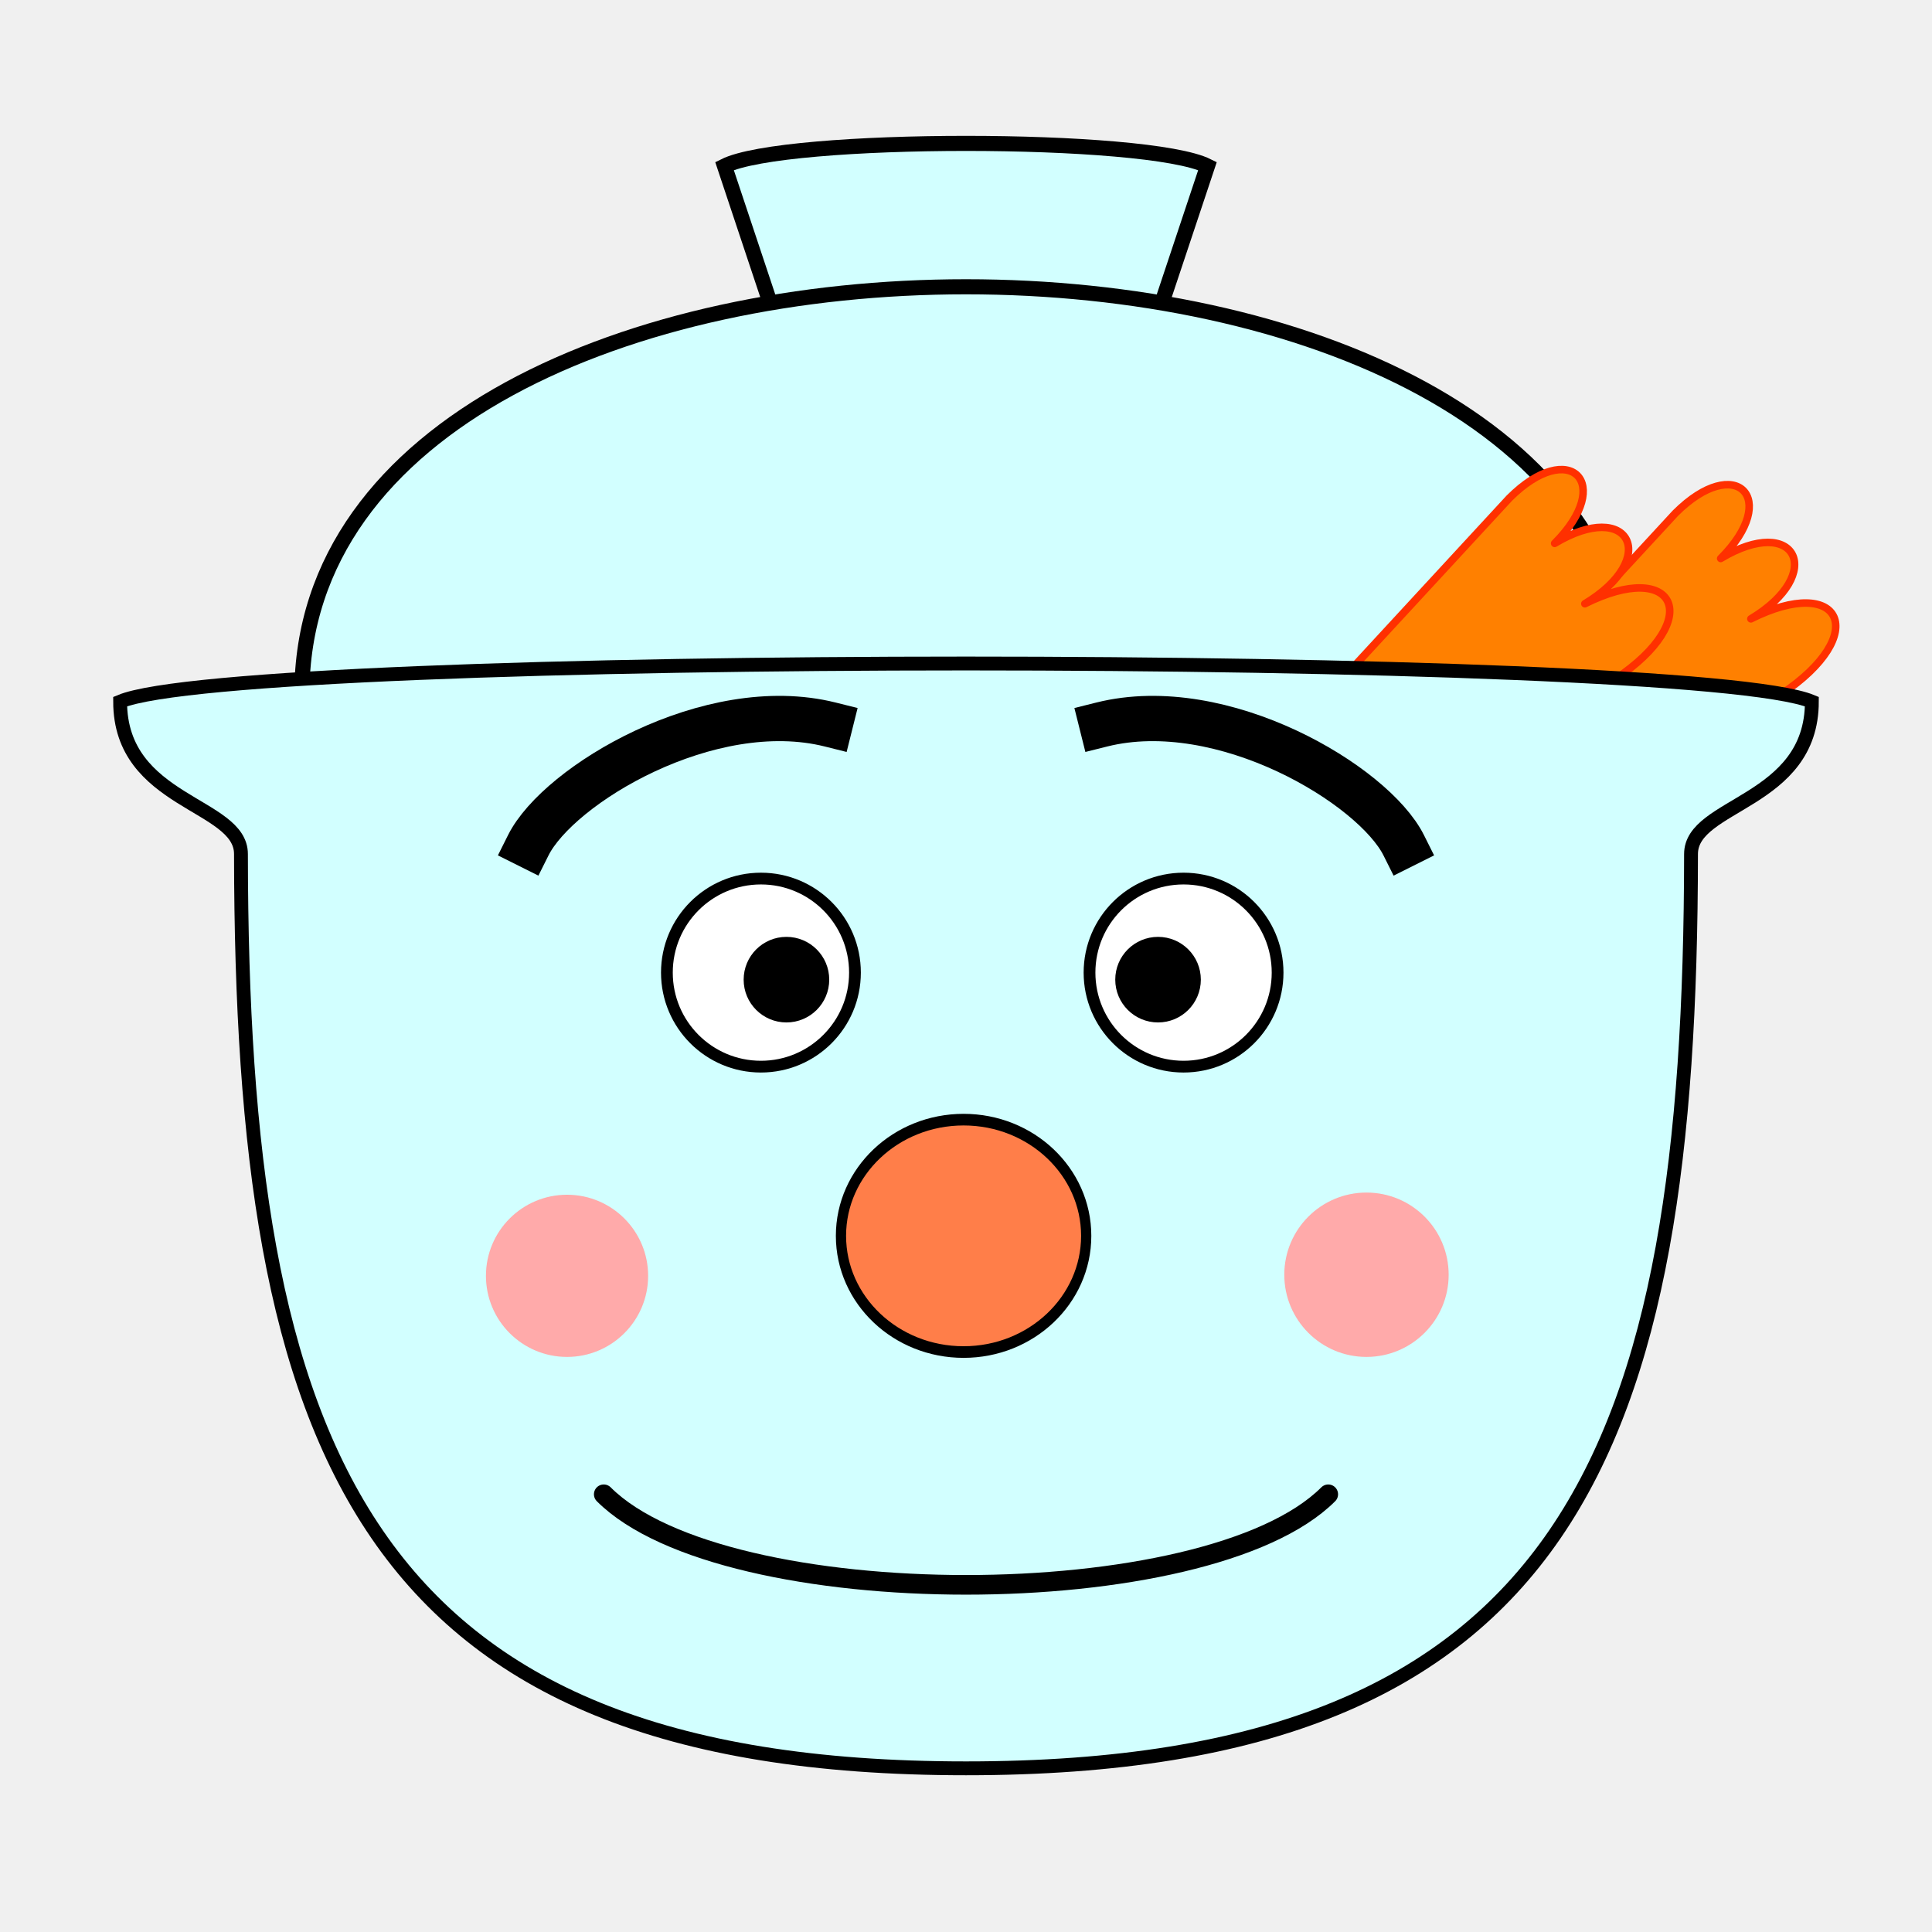
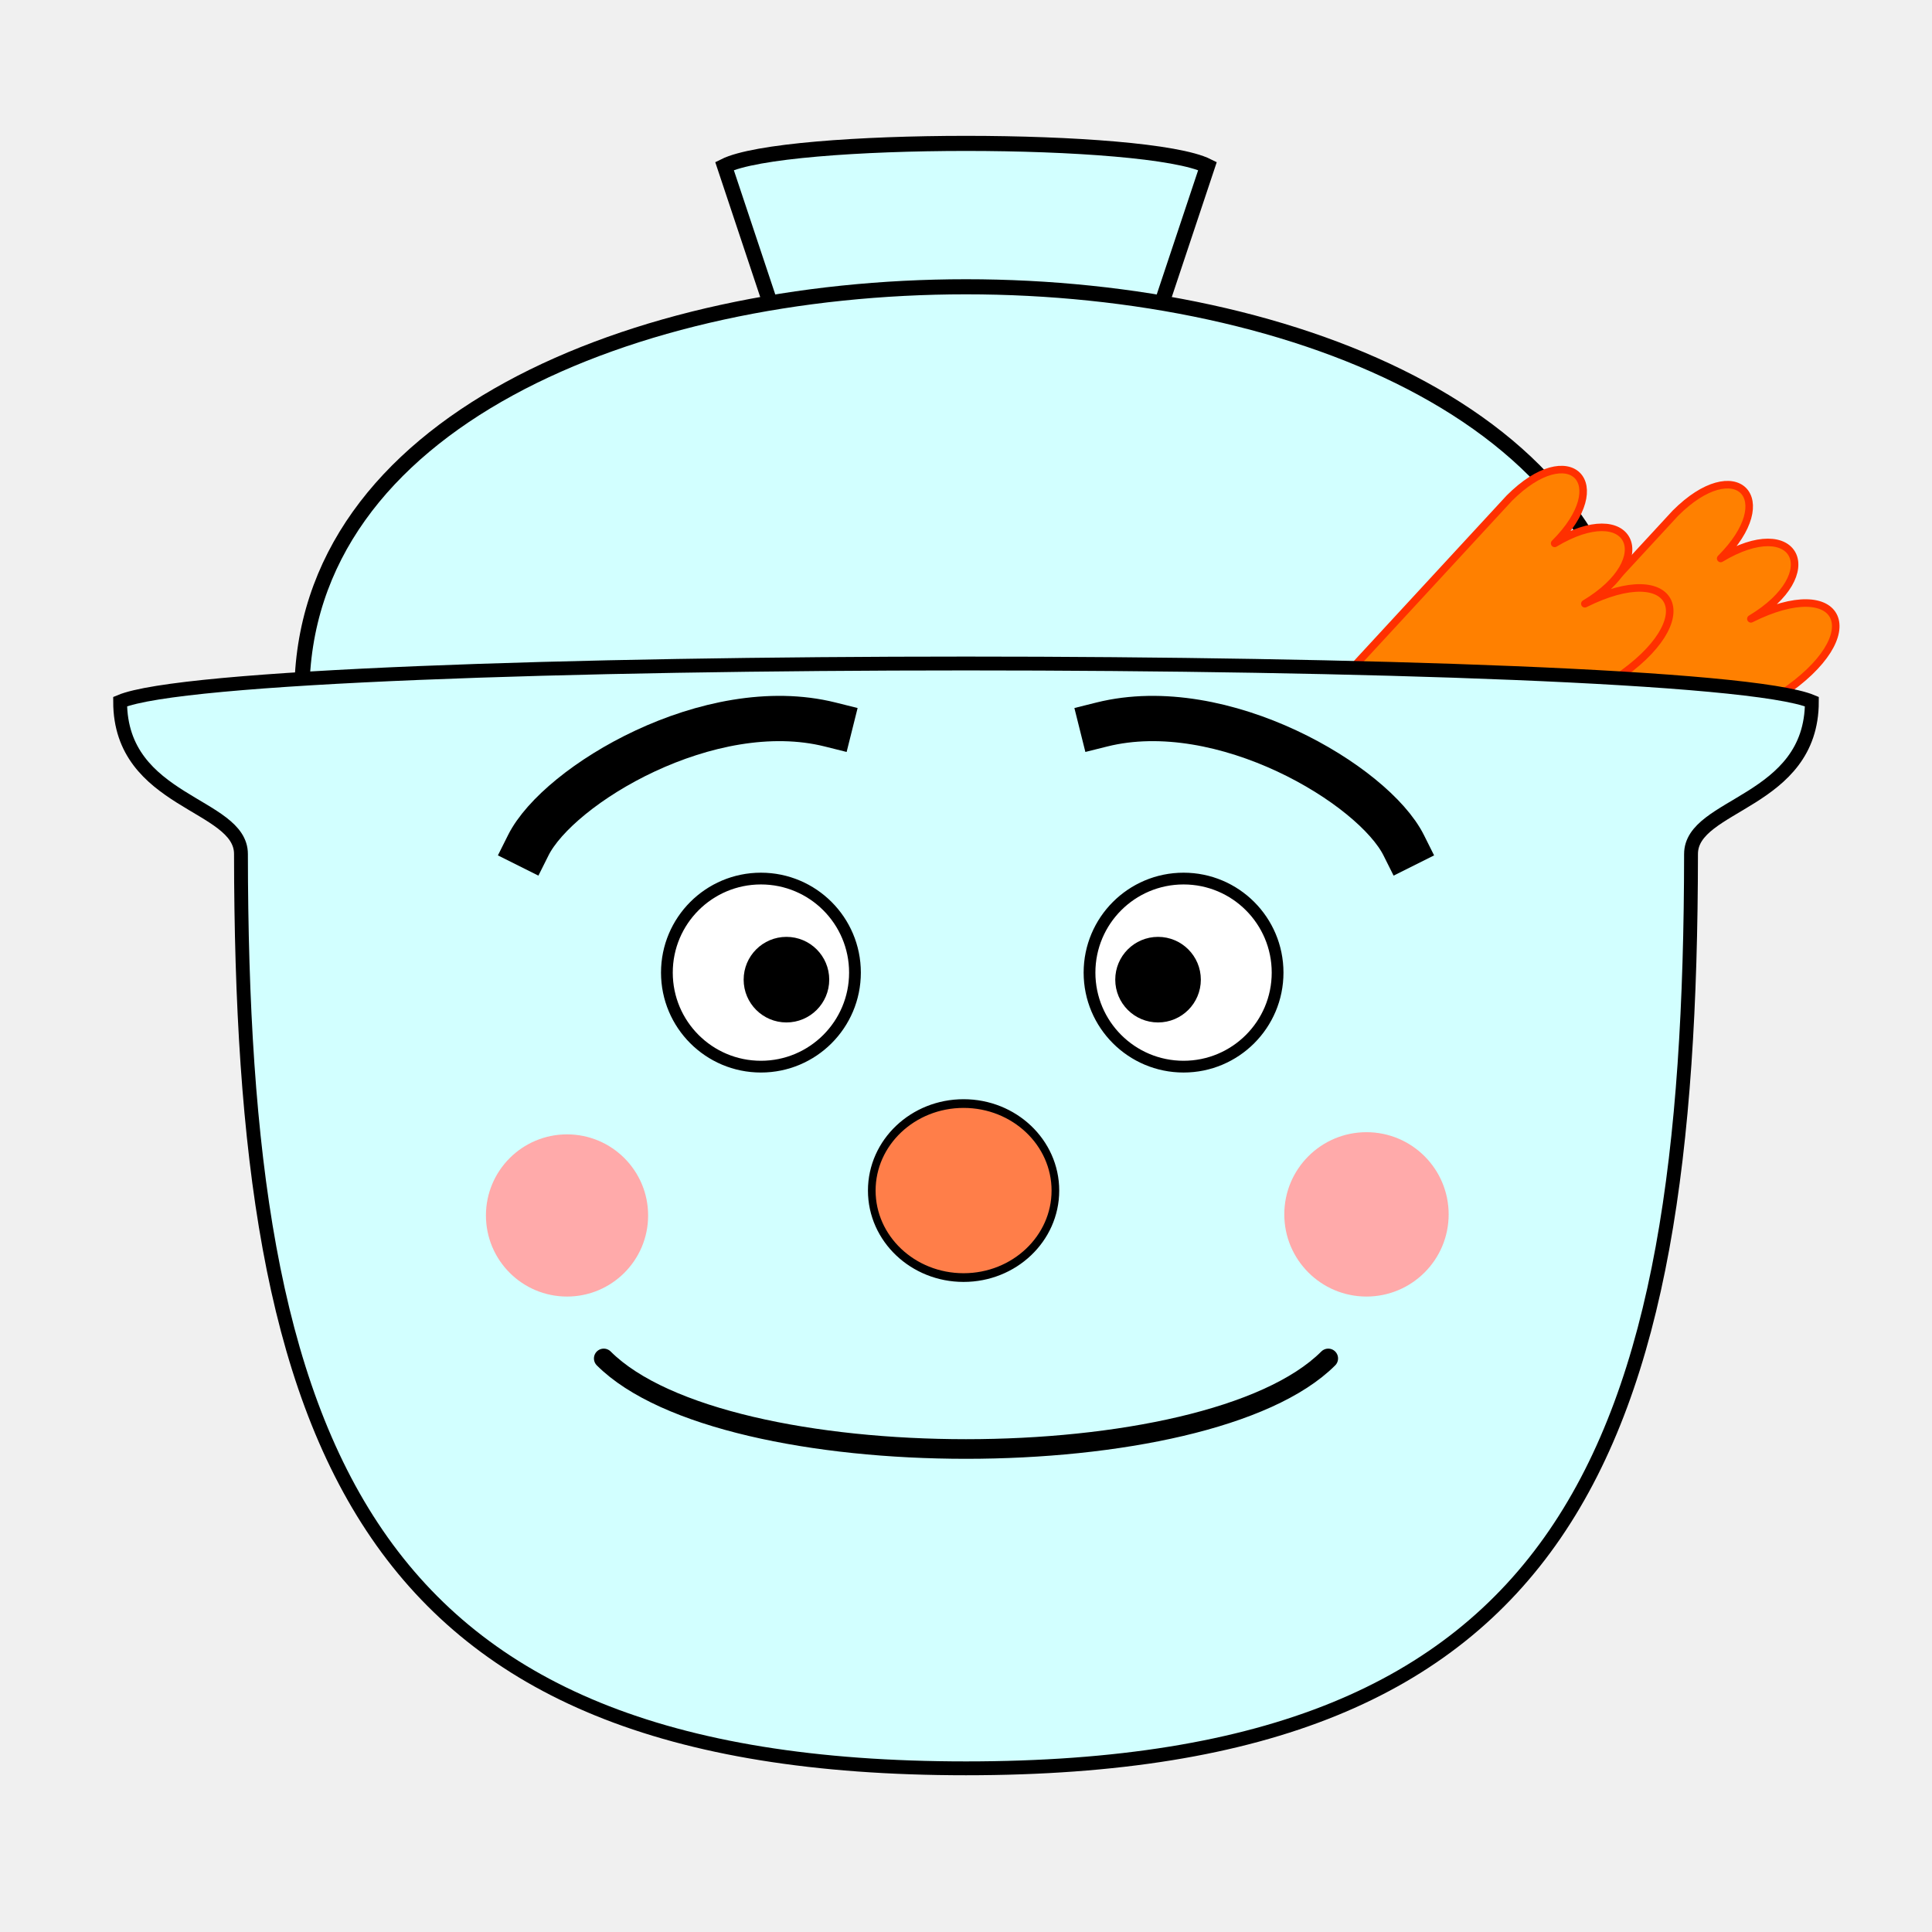
<svg xmlns="http://www.w3.org/2000/svg" width="256" height="256" id="svg4012" version="1.1">
  <defs id="defs4014" />
  <g id="layer4">
    <g id="g4691">
      <path style="color:#000000;fill:#d2ffff;fill-opacity:1;fill-rule:nonzero;stroke:#000000;stroke-width:2;stroke-linecap:butt;stroke-linejoin:miter;stroke-miterlimit:4;stroke-opacity:1;stroke-dasharray:none;stroke-dashoffset:0;marker:none;visibility:visible;display:inline;overflow:visible;enable-background:accumulate" d="M 104,46 96,22 c 8,-4 56,-4 64,0 l -8,24 z" id="path3800" />
      <path style="color:#000000;fill:#d2ffff;fill-opacity:1;fill-rule:nonzero;stroke:#000000;stroke-width:2;stroke-linecap:butt;stroke-linejoin:miter;stroke-miterlimit:4;stroke-opacity:1;stroke-dasharray:none;stroke-dashoffset:0;marker:none;visibility:visible;display:inline;overflow:visible;enable-background:accumulate" d="m 40,92 c 0,-72 176,-72 176,0 -24,8 -152,8 -176,0 z" id="path3781" />
      <path id="path3816" d="m 198,94 24,-26 c 8,-8 14,-2 6,6 10,-6 14,2 4,8 12,-6 16,2 4,10" style="fill:#ff8000;fill-opacity:1;stroke:#ff3000;stroke-width:1px;stroke-linecap:round;stroke-linejoin:round;stroke-opacity:1" />
      <path style="fill:#ff8000;fill-opacity:1;stroke:#ff3000;stroke-width:1px;stroke-linecap:round;stroke-linejoin:round;stroke-opacity:1" d="m 176,92 24,-26 c 8,-8 14,-2 6,6 10,-6 14,2 4,8 12,-6 16,2 4,10" id="path3812" />
      <path style="color:#000000;fill:#d2ffff;fill-opacity:1;fill-rule:nonzero;stroke:#000000;stroke-width:1.835;stroke-miterlimit:4;stroke-opacity:1;stroke-dasharray:none;marker:none;visibility:visible;display:inline;overflow:visible;enable-background:accumulate" d="m 128,234.313 c -80.059,0 -96,-42.313 -96.071,-121.155 3e-6,-6.731 -16.012,-6.731 -16.012,-20.192 16.012,-6.731 208.153,-6.731 224.165,0 0,13.462 -16.012,13.462 -16.012,20.192 C 224,192 208.059,234.313 128,234.313 z" id="path4681" />
-       <path style="color:#000000;fill:#ffaaaa;fill-opacity:1;fill-rule:nonzero;stroke:none;marker:none;visibility:visible;display:inline;overflow:visible;enable-background:accumulate" id="path3785" d="m 94,160 a 10,10 0 1 1 -20,0 10,10 0 1 1 20,0 z" transform="matrix(1.074497,0,0,1.074497,-15.12265,-2.865314)" />
-       <path transform="matrix(1.08896,0,0,1.08896,89.59238,-5.324071)" d="m 94,160 a 10,10 0 1 1 -20,0 10,10 0 1 1 20,0 z" id="path3789" style="fill:#ffaaaa;fill-opacity:1;stroke:none" />
-       <path id="path3791" d="m 176,198 c -16,16 -80,16 -96,0" style="fill:none;stroke:#000000;stroke-width:2.6;stroke-linecap:round;stroke-linejoin:round;stroke-miterlimit:4;stroke-opacity:1;stroke-dasharray:none" />
-       <path style="fill:#ff7e49;fill-opacity:1;stroke:#000000;stroke-width:2;stroke-miterlimit:4;stroke-opacity:1;stroke-dasharray:none" id="path3793" d="m 152,128 a 24,20 0 1 1 -48,0 24,20 0 1 1 48,0 z" transform="matrix(0.6769637,0,0,0.7698579,41.0286,65.21412)" />
+       <path style="color:#000000;fill:#ffaaaa;fill-opacity:1;fill-rule:nonzero;stroke:none;marker:none;visibility:visible;display:inline;overflow:visible;enable-background:accumulate" id="path3785" d="m 94,160 a 10,10 0 1 1 -20,0 10,10 0 1 1 20,0 z" transform="matrix(1.074497,0,0,1.074497,-15.12265,-10.86531)" />
+       <path transform="matrix(1.08896,0,0,1.08896,89.59238,-13.32407)" d="m 94,160 a 10,10 0 1 1 -20,0 10,10 0 1 1 20,0 z" id="path3789" style="fill:#ffaaaa;fill-opacity:1;stroke:none" />
+       <path id="path3791" d="m 176,180 c -16,16 -80,16 -96,0" style="fill:none;stroke:#000000;stroke-width:2.6;stroke-linecap:round;stroke-linejoin:round;stroke-miterlimit:4;stroke-opacity:1;stroke-dasharray:none" />
+       <path style="fill:#ff7e49;fill-opacity:1;stroke:#000000;stroke-width:2;stroke-miterlimit:4;stroke-opacity:1;stroke-dasharray:none" id="path3793" d="m 152,128 a 24,20 0 1 1 -48,0 24,20 0 1 1 48,0 z" transform="matrix(0.506885,0,0,0.5764407,62.79868,83.97152)" />
      <g id="g3771" transform="translate(-4,14)">
        <path transform="matrix(0.7787969,0,0,0.7787969,42.52345,30.76564)" d="m 96,108 c 0,8.837 -7.163,16 -16,16 -8.837,0 -16,-7.163 -16,-16 0,-8.837 7.163,-16 16,-16 8.837,0 16,7.163 16,16 z" id="path3767" style="fill:#ffffff;fill-opacity:1;stroke:#000000;stroke-width:2;stroke-miterlimit:4;stroke-opacity:1;stroke-dasharray:none" />
        <path style="fill:#000000;fill-opacity:1;stroke:none" id="path3769" d="m 96,108 c 0,8.837 -7.163,16 -16,16 -8.837,0 -16,-7.163 -16,-16 0,-8.837 7.163,-16 16,-16 8.837,0 16,7.163 16,16 z" transform="matrix(0.3543765,0,0,0.3543765,79.85749,77.53682)" />
      </g>
      <g id="g3775" transform="matrix(-1,0,0,1,261.6544,14)">
        <path style="fill:#ffffff;fill-opacity:1;stroke:#000000;stroke-width:2;stroke-miterlimit:4;stroke-opacity:1;stroke-dasharray:none" id="path3777" d="m 96,108 c 0,8.837 -7.163,16 -16,16 -8.837,0 -16,-7.163 -16,-16 0,-8.837 7.163,-16 16,-16 8.837,0 16,7.163 16,16 z" transform="matrix(0.7787969,0,0,0.7787969,42.52345,30.76564)" />
        <path transform="matrix(0.3543765,0,0,0.3543765,79.85749,77.53682)" d="m 96,108 c 0,8.837 -7.163,16 -16,16 -8.837,0 -16,-7.163 -16,-16 0,-8.837 7.163,-16 16,-16 8.837,0 16,7.163 16,16 z" id="path3779" style="fill:#000000;fill-opacity:1;stroke:none" />
      </g>
      <path style="fill:none;stroke:#000000;stroke-width:6;stroke-linecap:square;stroke-linejoin:miter;stroke-miterlimit:4;stroke-opacity:1;stroke-dasharray:none" d="m 70,112 c 4,-8 24,-20 40,-16" id="path3808" />
      <path id="path3810" d="M 186,112 C 182,104 162,92 146,96" style="fill:none;stroke:#000000;stroke-width:6;stroke-linecap:square;stroke-linejoin:miter;stroke-miterlimit:4;stroke-opacity:1;stroke-dasharray:none" />
    </g>
  </g>
</svg>
